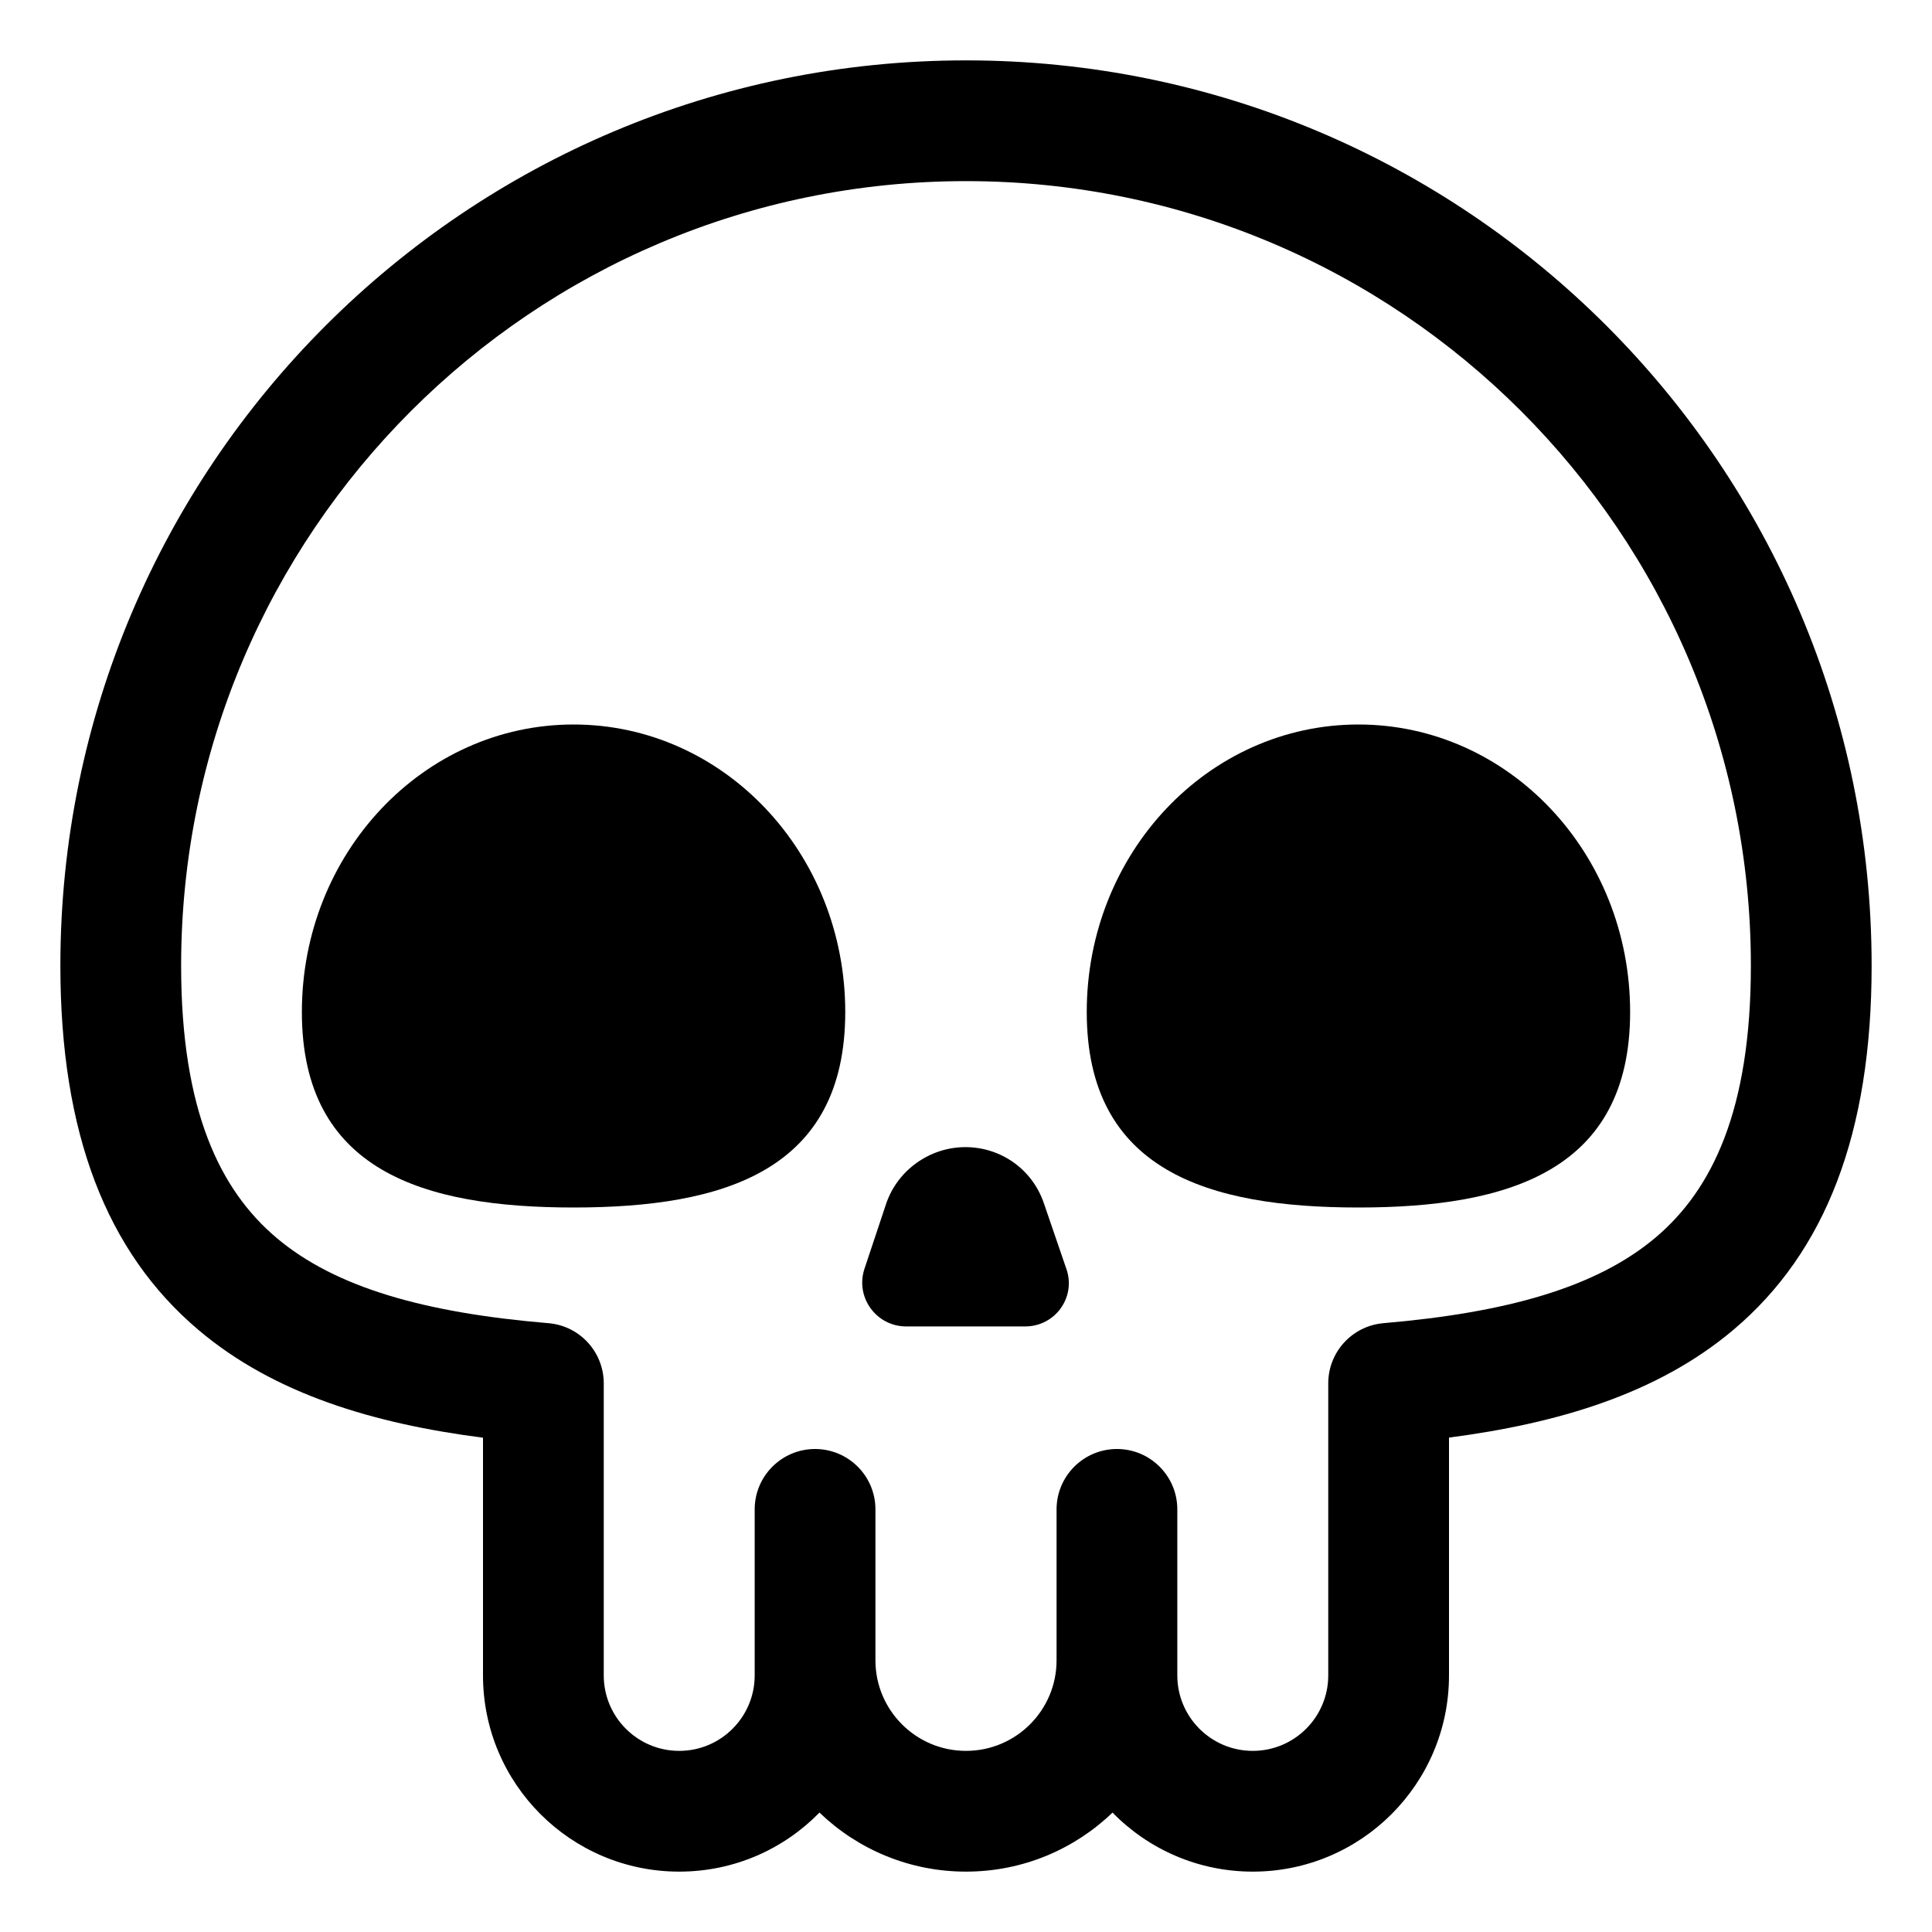
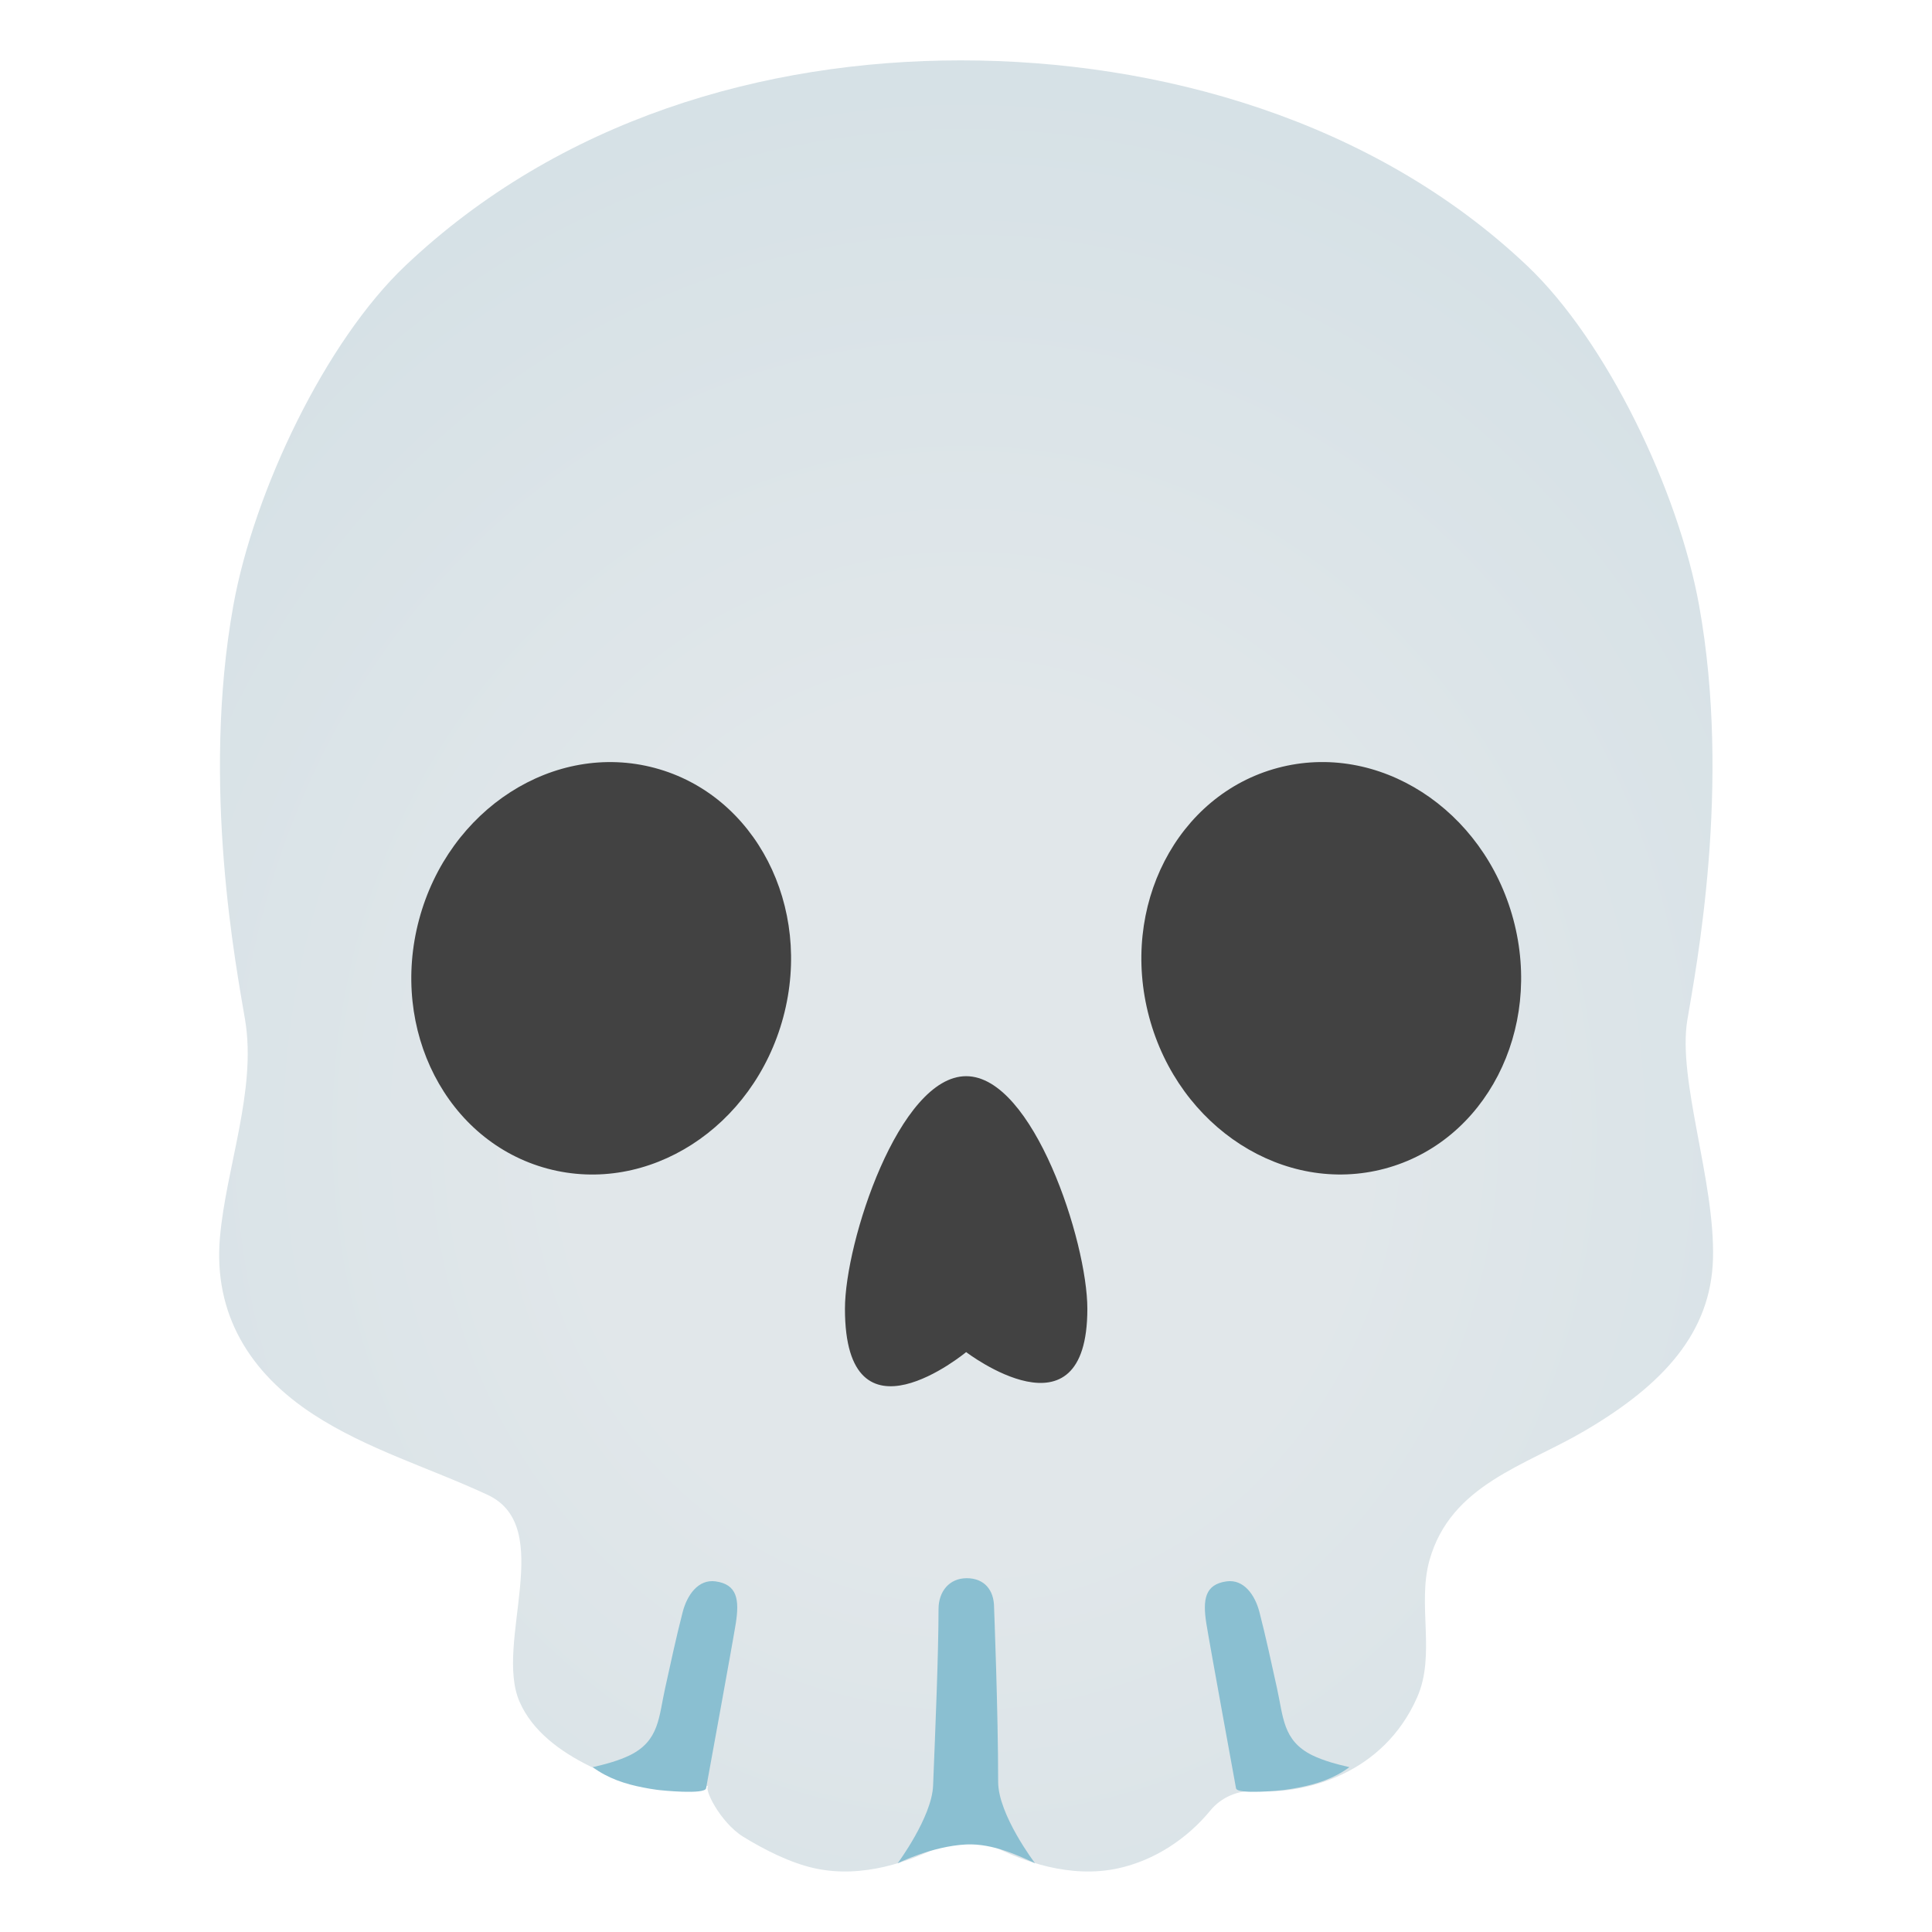
- <svg xmlns="http://www.w3.org/2000/svg" viewBox="0 0 32 32" fill="none">
-   <path d="M9.5 20C11.987 20 14 19.393 14 16.762C14 14.13 11.987 12 9.5 12C7.013 12 5 14.13 5 16.762C5 19.393 7.013 20 9.5 20Z" fill="currentColor" />
-   <path d="M27 16.762C27 19.393 24.987 20 22.5 20C20.013 20 18 19.393 18 16.762C18 14.13 20.013 12 22.5 12C24.987 12 27 14.13 27 16.762Z" fill="currentColor" />
-   <path d="M15.01 21.97H16.98C17.48 21.97 17.83 21.48 17.66 21.01L17.29 19.93C17.1 19.37 16.58 19 15.99 19C15.4 19 14.87 19.38 14.68 19.93L14.32 21.01C14.16 21.48 14.51 21.97 15.01 21.97Z" fill="currentColor" />
-   <path d="M1 15.995C1 7.715 7.718 1 16 1C24.282 1 31 7.715 31 15.995C31 18.768 30.238 20.736 28.713 22.024C27.452 23.09 25.794 23.577 24 23.811V27.75C24 29.545 22.545 31 20.75 31C19.84 31 19.017 30.626 18.427 30.022C17.797 30.628 16.942 31 16 31C15.058 31 14.203 30.628 13.573 30.022C12.983 30.626 12.161 31 11.25 31C9.455 31 8 29.545 8 27.75V23.813C6.205 23.582 4.548 23.095 3.287 22.028C1.762 20.738 1 18.768 1 15.995ZM17.5 25C17.5 24.448 17.948 24 18.5 24C19.052 24 19.5 24.448 19.5 25V27.75C19.5 28.44 20.06 29 20.75 29C21.44 29 22 28.44 22 27.75V22.913C22 22.393 22.397 21.961 22.914 21.916C24.953 21.741 26.44 21.326 27.422 20.497C28.352 19.711 29 18.4 29 15.995C29 8.82 23.178 3 16 3C8.822 3 3 8.82 3 15.995C3 18.4 3.648 19.714 4.578 20.501C5.56 21.331 7.046 21.745 9.083 21.916C9.602 21.959 10 22.393 10 22.913V27.75C10 28.44 10.56 29 11.25 29C11.94 29 12.5 28.44 12.5 27.75V25C12.5 24.448 12.948 24 13.5 24C14.052 24 14.5 24.448 14.5 25V27.5C14.5 28.328 15.172 29 16 29C16.828 29 17.5 28.328 17.5 27.5V25Z" fill="currentColor" />
+ <svg xmlns="http://www.w3.org/2000/svg" xml:space="preserve" id="skull-Layer_4" x="0" y="0" version="1.1" viewBox="0 0 128 128">
+   <radialGradient id="skull-SVGID_1_" cx="63.887" cy="74.925" r="64.936" gradientTransform="matrix(1 0 0 1.0839 0 -6.29)" gradientUnits="userSpaceOnUse">
+     <stop offset=".396" style="stop-color:#e1e7ea" />
+     <stop offset=".993" style="stop-color:#d6e1e6" />
+   </radialGradient>
+   <path d="M111.79 67.58c.57-3.41 2.93-15.55.78-27.47-1.37-7.59-6.11-17.5-11.4-22.51C90.96 7.93 76.74 4 63.66 4s-26.59 3.93-36.8 13.6c-5.29 5.01-10.03 14.93-11.4 22.51-2.15 11.92.21 24.06.78 27.47.77 4.65-1.27 9.79-1.67 14.42-.43 5.04 1.95 8.95 6.21 11.72 3.55 2.31 7.69 3.53 11.53 5.32 4.57 2.13.42 9.82 2.11 13.7.85 1.96 2.71 3.31 4.63 4.26 2.44 1.22 5.25 1.98 7.9 1.31-.4.1.76 2.43 2.29 3.38 1.4.86 3.13 1.74 4.74 2.09 3.2.7 6.37-.48 8.35-1.5a3.67 3.67 0 0 1 3.41 0c1.98 1.02 5.15 2.2 8.35 1.5 2.41-.53 4.56-1.96 6.1-3.83.72-.88 1.84-1.36 2.97-1.28 3.36.22 8.5-1.15 10.73-6.22 1.25-2.82-.01-6.14.82-9.09 1.41-5 6.33-6.24 10.29-8.57 5.25-3.08 8.35-6.53 8.49-11.39.14-5.16-2.36-11.83-1.7-15.82" style="fill:url(#skull-SVGID_1_)" />
+   <ellipse cx="39.83" cy="64.15" rx="13.74" ry="12.49" style="fill:#424242" transform="rotate(-75.001 39.832 64.151)" />
+   <ellipse cx="88.2" cy="64.15" rx="12.49" ry="13.74" style="fill:#424242" transform="rotate(-14.999 88.202 64.154)" />
+   <path d="M55.98 86.71c0-4.43 3.59-15.41 8.03-15.41s8.03 10.97 8.03 15.41c0 9.01-8.03 2.87-8.03 2.87s-8.03 6.66-8.03-2.87" style="fill:#424242" />
+   <path d="M42.63 118.43c-1.2-.23-2.34-.6-3.36-1.35.85-.2 1.7-.42 2.48-.8 1.94-.97 1.89-2.53 2.32-4.45.37-1.68.73-3.36 1.16-5.03.29-1.12 1.03-2.19 2.18-2.03 1.44.2 1.58 1.22 1.34 2.77-.23 1.44-1.97 10.93-1.97 10.94-.08.43-2.97.14-3.25.1q-.45-.06-.9-.15m43.41 0c1.2-.23 2.34-.6 3.36-1.35-.85-.2-1.7-.42-2.48-.8-1.94-.97-1.89-2.53-2.32-4.45-.37-1.68-.73-3.36-1.16-5.03-.29-1.12-1.03-2.19-2.18-2.03-1.44.2-1.58 1.22-1.34 2.77.23 1.44 1.97 10.93 1.97 10.94.08.43 2.97.14 3.25.1q.45-.06.9-.15m-26.57 5.02s2.27-3.06 2.35-5.15c.15-3.73.36-8.77.36-11.69 0-1.16.7-2.05 1.87-2.05 1.16 0 1.81.78 1.81 1.94 0 .05.27 6.83.27 11.55 0 2.18 2.44 5.39 2.44 5.39-1-.45-2.75-1.32-4.55-1.24-2.28.11-4.55 1.25-4.55 1.25" style="fill:#8abfd1" />
</svg>
